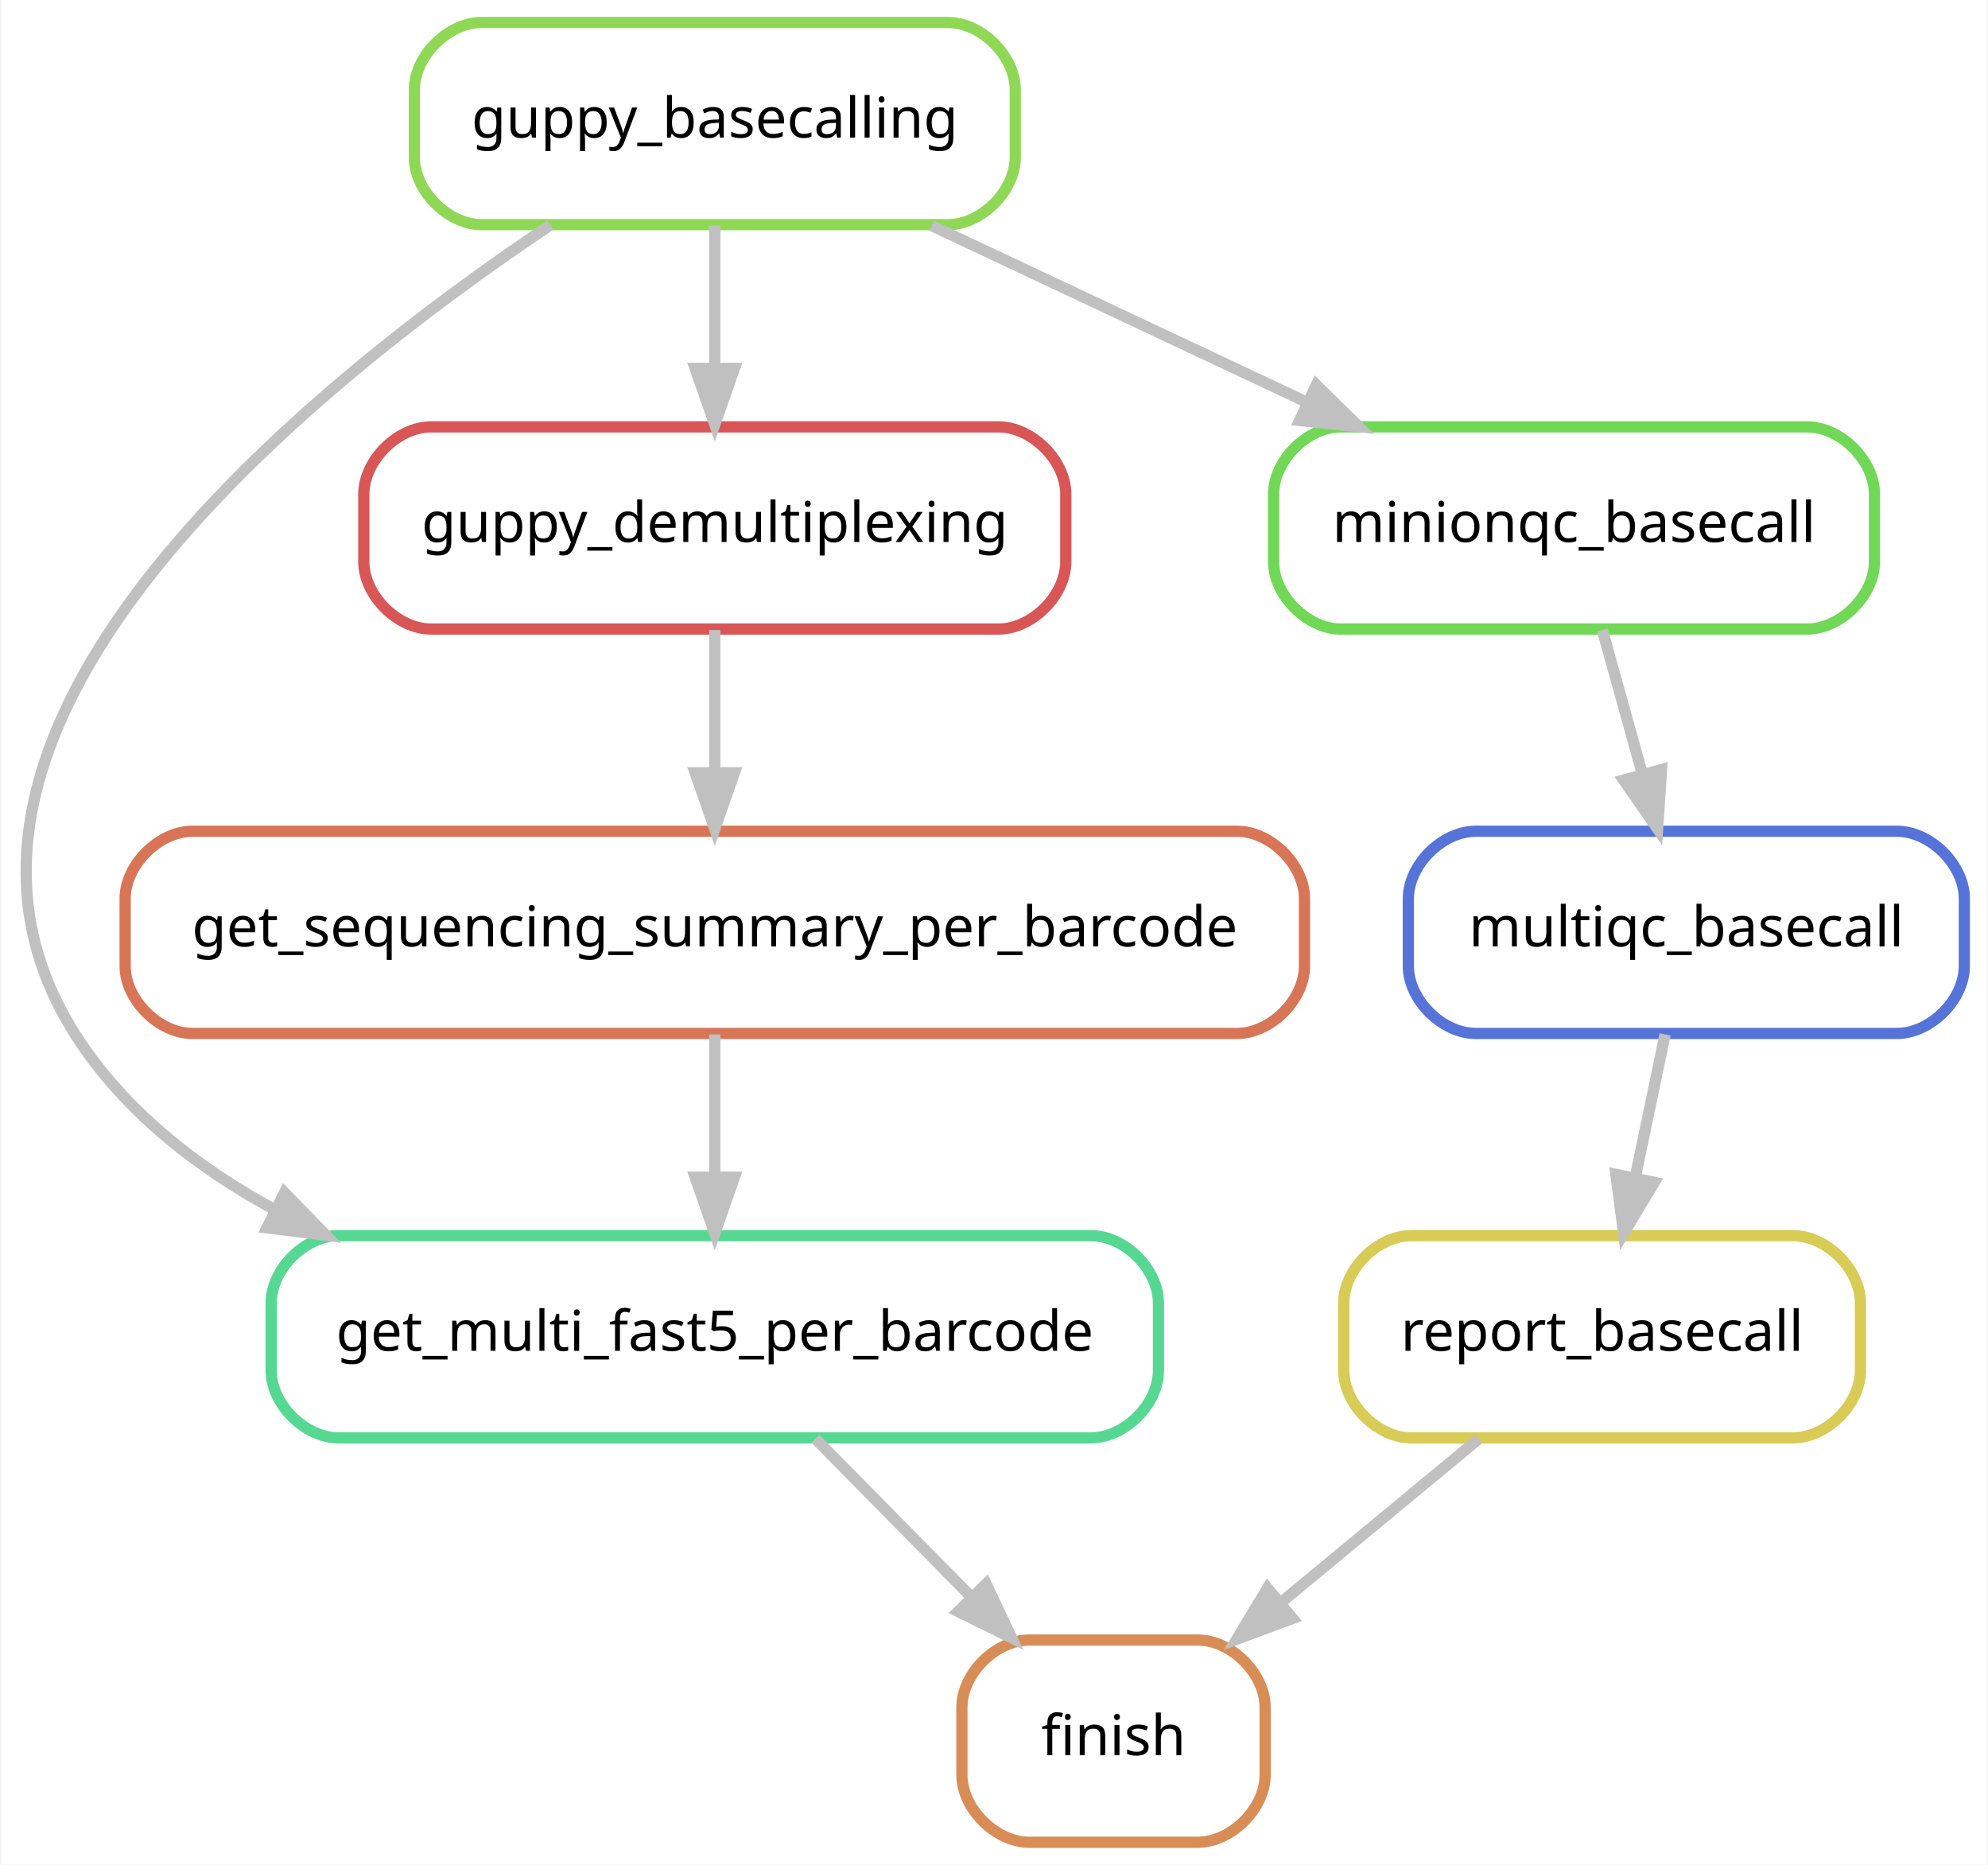
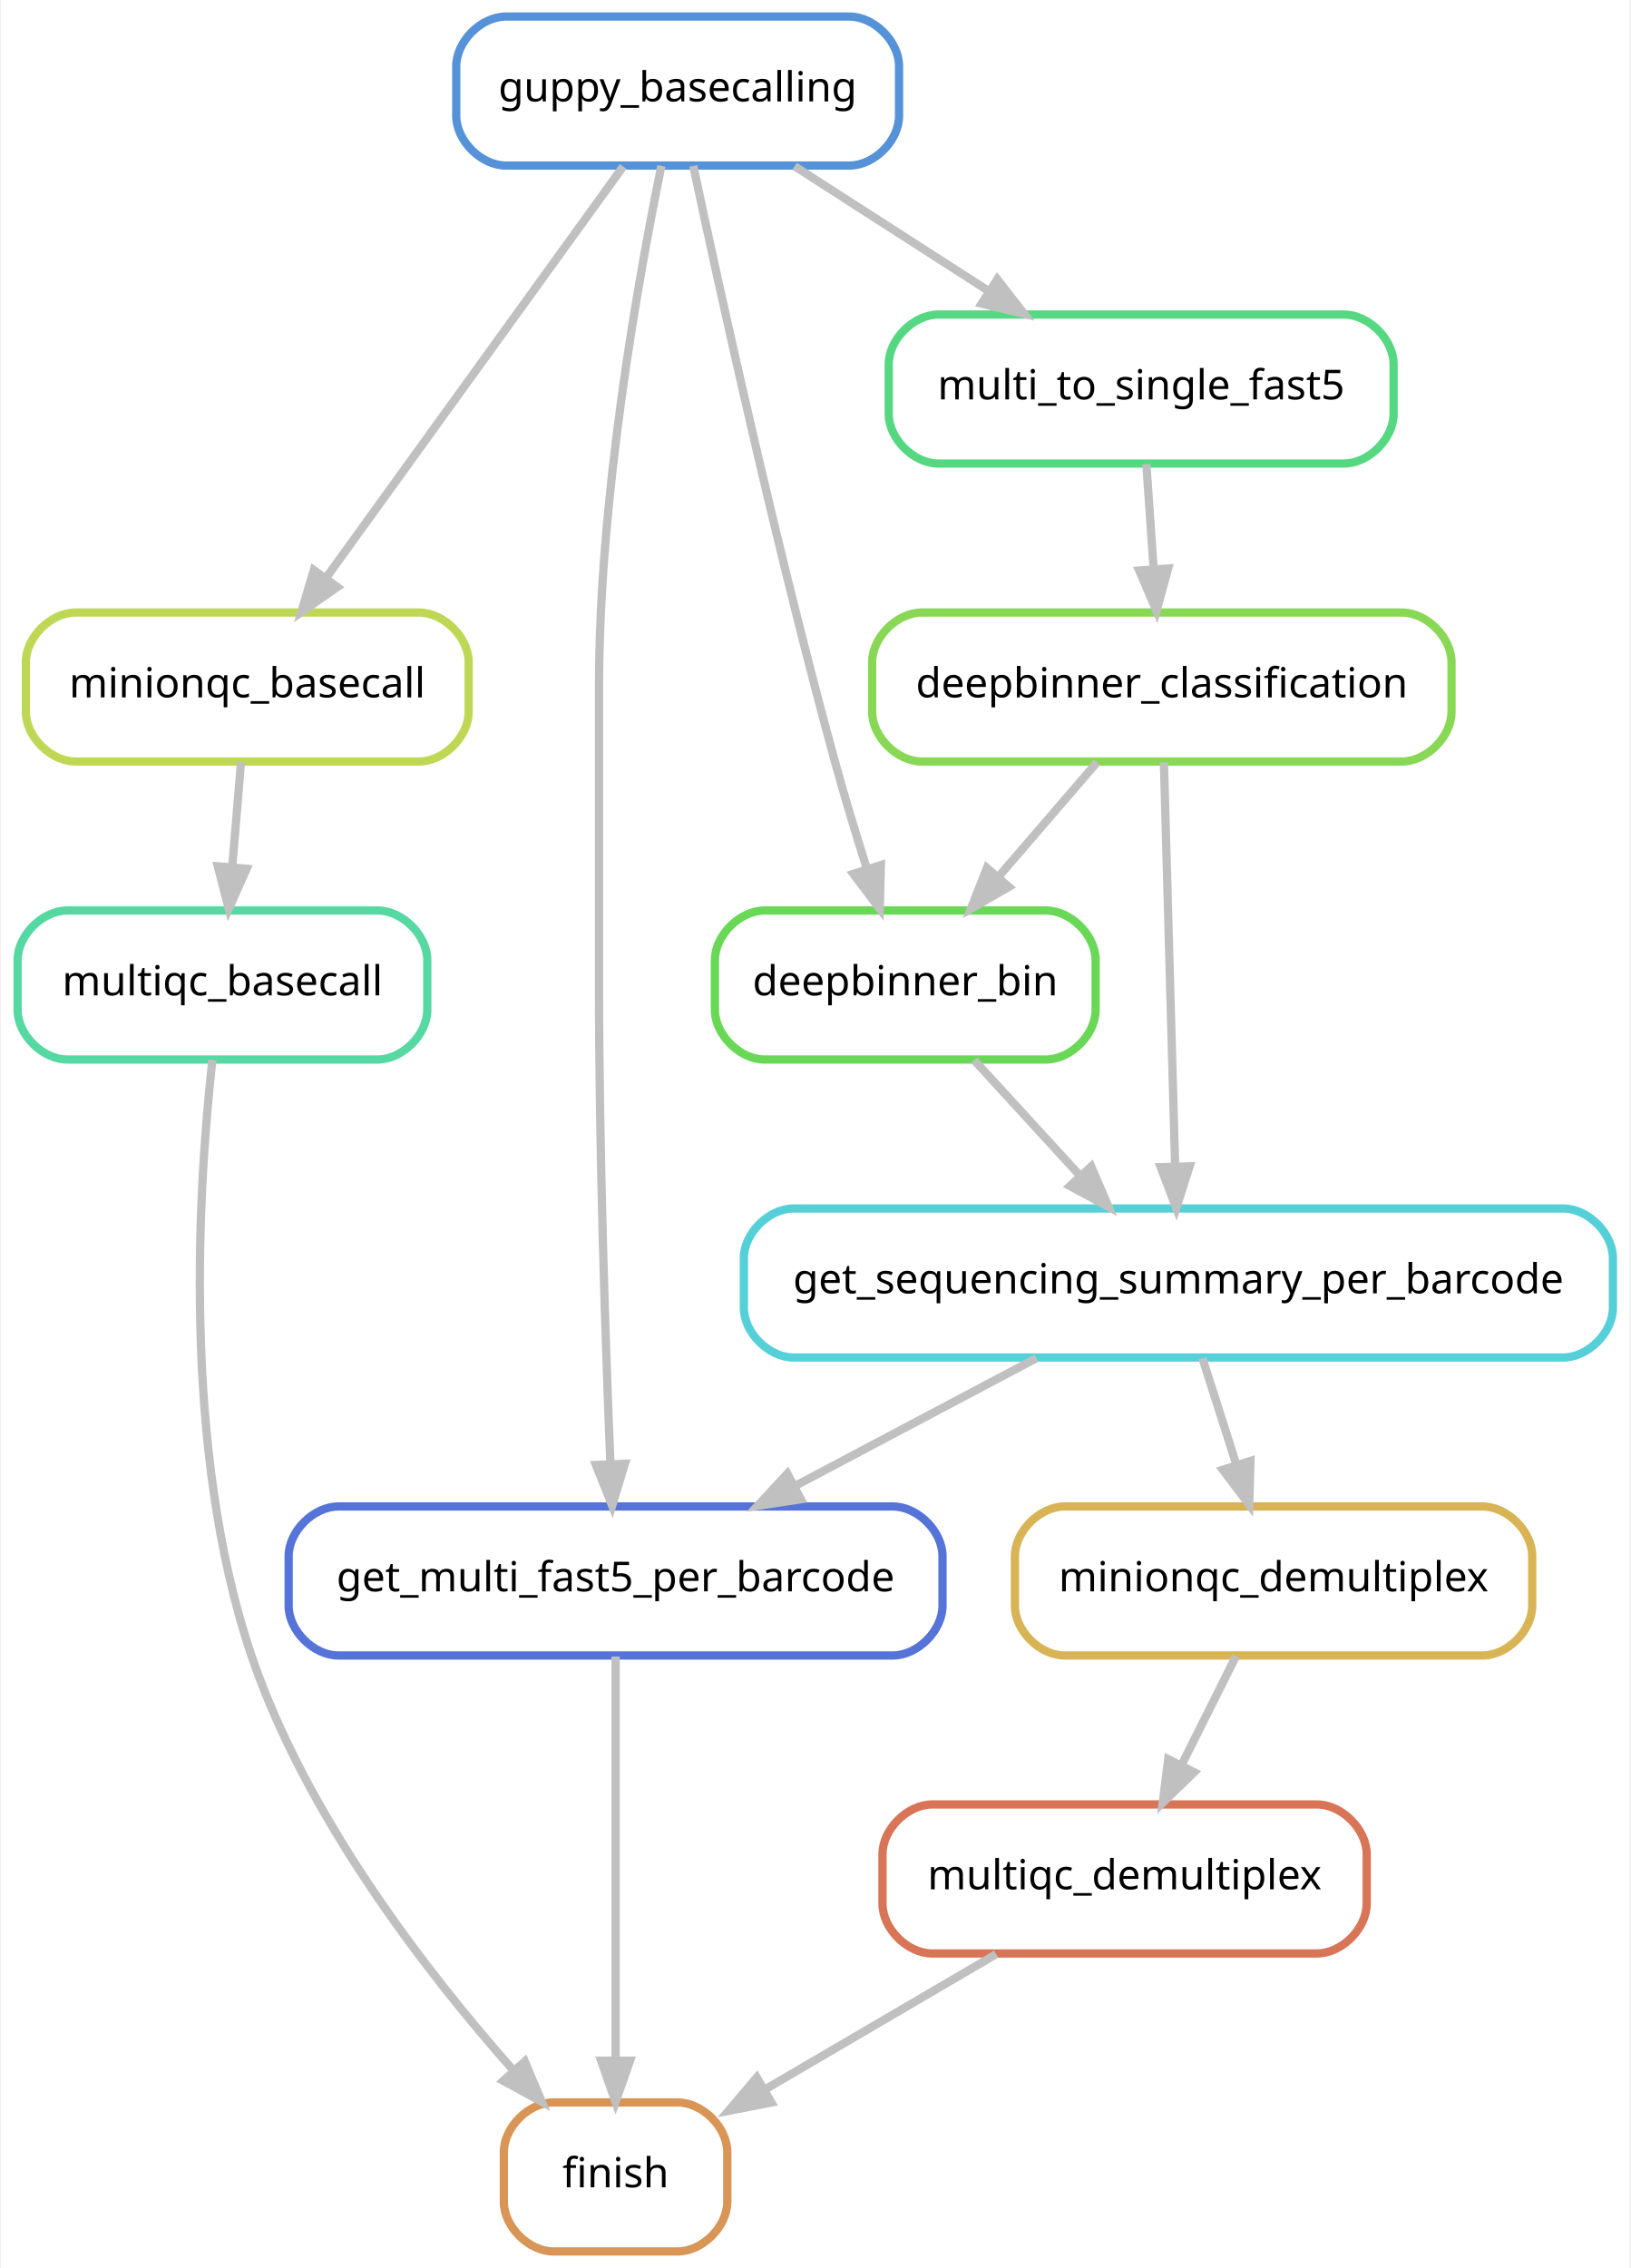
- <svg xmlns="http://www.w3.org/2000/svg" width="354pt" height="332pt" viewBox="0.00 0.00 353.56 332.00">
-   <g id="graph0" class="graph" transform="scale(1 1) rotate(0) translate(4 328)">
-     <polygon fill="#ffffff" stroke="transparent" points="-4,4 -4,-328 349.563,-328 349.563,4 -4,4" />
+ <svg xmlns="http://www.w3.org/2000/svg" width="394pt" height="548pt" viewBox="0.00 0.00 393.50 548.00">
+   <g id="graph0" class="graph" transform="scale(1 1) rotate(0) translate(4 544)">
+     <polygon fill="#ffffff" stroke="transparent" points="-4,4 -4,-544 389.5,-544 389.5,4 -4,4" />
    <g id="node1" class="node">
-       <path fill="none" stroke="#d88d56" stroke-width="2" d="M209.063,-36C209.063,-36 179.063,-36 179.063,-36 173.063,-36 167.063,-30 167.063,-24 167.063,-24 167.063,-12 167.063,-12 167.063,-6 173.063,0 179.063,0 179.063,0 209.063,0 209.063,0 215.063,0 221.063,-6 221.063,-12 221.063,-12 221.063,-24 221.063,-24 221.063,-30 215.063,-36 209.063,-36" />
-       <text text-anchor="middle" x="194.063" y="-15.5" font-family="sans" font-size="10.00" fill="#000000">finish</text>
+       <path fill="none" stroke="#d89556" stroke-width="2" d="M159.5,-36C159.5,-36 129.5,-36 129.5,-36 123.5,-36 117.5,-30 117.5,-24 117.5,-24 117.5,-12 117.5,-12 117.5,-6 123.5,0 129.5,0 129.5,0 159.5,0 159.5,0 165.5,0 171.5,-6 171.5,-12 171.5,-12 171.5,-24 171.5,-24 171.5,-30 165.5,-36 159.5,-36" />
+       <text text-anchor="middle" x="144.5" y="-15.5" font-family="sans" font-size="10.00" fill="#000000">finish</text>
    </g>
    <g id="node2" class="node">
-       <path fill="none" stroke="#56d892" stroke-width="2" d="M190.063,-108C190.063,-108 56.063,-108 56.063,-108 50.063,-108 44.063,-102 44.063,-96 44.063,-96 44.063,-84 44.063,-84 44.063,-78 50.063,-72 56.063,-72 56.063,-72 190.063,-72 190.063,-72 196.063,-72 202.063,-78 202.063,-84 202.063,-84 202.063,-96 202.063,-96 202.063,-102 196.063,-108 190.063,-108" />
-       <text text-anchor="middle" x="123.063" y="-87.5" font-family="sans" font-size="10.00" fill="#000000">get_multi_fast5_per_barcode</text>
+       <path fill="none" stroke="#56d8a2" stroke-width="2" d="M87,-324C87,-324 12,-324 12,-324 6,-324 0,-318 0,-312 0,-312 0,-300 0,-300 0,-294 6,-288 12,-288 12,-288 87,-288 87,-288 93,-288 99,-294 99,-300 99,-300 99,-312 99,-312 99,-318 93,-324 87,-324" />
+       <text text-anchor="middle" x="49.5" y="-303.5" font-family="sans" font-size="10.00" fill="#000000">multiqc_basecall</text>
+     </g>
+     <g id="edge1" class="edge">
+       <path fill="none" stroke="#c0c0c0" stroke-width="2" d="M47.073,-287.905C43.665,-257.32 39.62,-193.863 56.5,-144 69.644,-105.172 98.706,-67.568 119.846,-43.703" />
+       <polygon fill="#c0c0c0" stroke="#c0c0c0" stroke-width="2" points="122.562,-45.918 126.677,-36.155 117.371,-41.221 122.562,-45.918" />
+     </g>
+     <g id="node3" class="node">
+       <path fill="none" stroke="#d87556" stroke-width="2" d="M314,-108C314,-108 221,-108 221,-108 215,-108 209,-102 209,-96 209,-96 209,-84 209,-84 209,-78 215,-72 221,-72 221,-72 314,-72 314,-72 320,-72 326,-78 326,-84 326,-84 326,-96 326,-96 326,-102 320,-108 314,-108" />
+       <text text-anchor="middle" x="267.5" y="-87.5" font-family="sans" font-size="10.00" fill="#000000">multiqc_demultiplex</text>
    </g>
    <g id="edge2" class="edge">
-       <path fill="none" stroke="#c0c0c0" stroke-width="2" d="M140.979,-71.831C149.407,-63.285 159.604,-52.944 168.799,-43.62" />
-       <polygon fill="#c0c0c0" stroke="#c0c0c0" stroke-width="2" points="171.376,-45.991 175.905,-36.413 166.392,-41.076 171.376,-45.991" />
-     </g>
-     <g id="node3" class="node">
-       <path fill="none" stroke="#d8cb56" stroke-width="2" d="M315.063,-108C315.063,-108 247.063,-108 247.063,-108 241.063,-108 235.063,-102 235.063,-96 235.063,-96 235.063,-84 235.063,-84 235.063,-78 241.063,-72 247.063,-72 247.063,-72 315.063,-72 315.063,-72 321.063,-72 327.063,-78 327.063,-84 327.063,-84 327.063,-96 327.063,-96 327.063,-102 321.063,-108 315.063,-108" />
-       <text text-anchor="middle" x="281.063" y="-87.5" font-family="sans" font-size="10.00" fill="#000000">report_basecall</text>
-     </g>
-     <g id="edge1" class="edge">
-       <path fill="none" stroke="#c0c0c0" stroke-width="2" d="M259.109,-71.831C248.393,-62.963 235.344,-52.164 223.754,-42.572" />
-       <polygon fill="#c0c0c0" stroke="#c0c0c0" stroke-width="2" points="225.945,-39.842 216.01,-36.163 221.482,-45.235 225.945,-39.842" />
+       <path fill="none" stroke="#c0c0c0" stroke-width="2" d="M236.462,-71.831C219.493,-61.898 198.385,-49.542 180.672,-39.174" />
+       <polygon fill="#c0c0c0" stroke="#c0c0c0" stroke-width="2" points="182.158,-35.988 171.76,-33.957 178.621,-42.029 182.158,-35.988" />
    </g>
    <g id="node4" class="node">
-       <path fill="none" stroke="#d87556" stroke-width="2" d="M216.063,-180C216.063,-180 30.063,-180 30.063,-180 24.063,-180 18.063,-174 18.063,-168 18.063,-168 18.063,-156 18.063,-156 18.063,-150 24.063,-144 30.063,-144 30.063,-144 216.063,-144 216.063,-144 222.063,-144 228.063,-150 228.063,-156 228.063,-156 228.063,-168 228.063,-168 228.063,-174 222.063,-180 216.063,-180" />
-       <text text-anchor="middle" x="123.063" y="-159.5" font-family="sans" font-size="10.00" fill="#000000">get_sequencing_summary_per_barcode</text>
+       <path fill="none" stroke="#5673d8" stroke-width="2" d="M211.5,-180C211.5,-180 77.5,-180 77.5,-180 71.5,-180 65.5,-174 65.5,-168 65.5,-168 65.5,-156 65.5,-156 65.5,-150 71.5,-144 77.5,-144 77.5,-144 211.5,-144 211.5,-144 217.5,-144 223.5,-150 223.5,-156 223.5,-156 223.5,-168 223.5,-168 223.5,-174 217.5,-180 211.5,-180" />
+       <text text-anchor="middle" x="144.5" y="-159.5" font-family="sans" font-size="10.00" fill="#000000">get_multi_fast5_per_barcode</text>
+     </g>
+     <g id="edge3" class="edge">
+       <path fill="none" stroke="#c0c0c0" stroke-width="2" d="M144.5,-143.762C144.5,-119.201 144.5,-75.247 144.5,-46.354" />
+       <polygon fill="#c0c0c0" stroke="#c0c0c0" stroke-width="2" points="148,-46.09 144.5,-36.09 141,-46.09 148,-46.09" />
+     </g>
+     <g id="node5" class="node">
+       <path fill="none" stroke="#bed856" stroke-width="2" d="M97,-396C97,-396 14,-396 14,-396 8,-396 2,-390 2,-384 2,-384 2,-372 2,-372 2,-366 8,-360 14,-360 14,-360 97,-360 97,-360 103,-360 109,-366 109,-372 109,-372 109,-384 109,-384 109,-390 103,-396 97,-396" />
+       <text text-anchor="middle" x="55.5" y="-375.5" font-family="sans" font-size="10.00" fill="#000000">minionqc_basecall</text>
    </g>
    <g id="edge4" class="edge">
-       <path fill="none" stroke="#c0c0c0" stroke-width="2" d="M123.063,-143.831C123.063,-136.131 123.063,-126.974 123.063,-118.417" />
-       <polygon fill="#c0c0c0" stroke="#c0c0c0" stroke-width="2" points="126.563,-118.413 123.063,-108.413 119.563,-118.413 126.563,-118.413" />
+       <path fill="none" stroke="#c0c0c0" stroke-width="2" d="M53.986,-359.831C53.344,-352.131 52.581,-342.974 51.868,-334.417" />
+       <polygon fill="#c0c0c0" stroke="#c0c0c0" stroke-width="2" points="55.353,-334.088 51.034,-324.413 48.377,-334.669 55.353,-334.088" />
    </g>
-     <g id="node5" class="node">
-       <path fill="none" stroke="#8fd856" stroke-width="2" d="M164.563,-324C164.563,-324 81.563,-324 81.563,-324 75.563,-324 69.563,-318 69.563,-312 69.563,-312 69.563,-300 69.563,-300 69.563,-294 75.563,-288 81.563,-288 81.563,-288 164.563,-288 164.563,-288 170.563,-288 176.563,-294 176.563,-300 176.563,-300 176.563,-312 176.563,-312 176.563,-318 170.563,-324 164.563,-324" />
-       <text text-anchor="middle" x="123.063" y="-303.5" font-family="sans" font-size="10.00" fill="#000000">guppy_basecalling</text>
+     <g id="node6" class="node">
+       <path fill="none" stroke="#d8b456" stroke-width="2" d="M354,-180C354,-180 253,-180 253,-180 247,-180 241,-174 241,-168 241,-168 241,-156 241,-156 241,-150 247,-144 253,-144 253,-144 354,-144 354,-144 360,-144 366,-150 366,-156 366,-156 366,-168 366,-168 366,-174 360,-180 354,-180" />
+       <text text-anchor="middle" x="303.5" y="-159.5" font-family="sans" font-size="10.00" fill="#000000">minionqc_demultiplex</text>
    </g>
-     <g id="edge3" class="edge">
-       <path fill="none" stroke="#c0c0c0" stroke-width="2" d="M93.769,-287.935C49.725,-258.423 -24.96,-197.762 9.063,-144 17.645,-130.438 30.657,-120.215 44.859,-112.531" />
-       <polygon fill="#c0c0c0" stroke="#c0c0c0" stroke-width="2" points="46.434,-115.657 53.826,-108.068 43.314,-109.39 46.434,-115.657" />
+     <g id="edge5" class="edge">
+       <path fill="none" stroke="#c0c0c0" stroke-width="2" d="M294.416,-143.831C290.438,-135.877 285.685,-126.369 281.286,-117.572" />
+       <polygon fill="#c0c0c0" stroke="#c0c0c0" stroke-width="2" points="284.309,-115.792 276.707,-108.413 278.048,-118.923 284.309,-115.792" />
    </g>
    <g id="node7" class="node">
-       <path fill="none" stroke="#d85656" stroke-width="2" d="M173.563,-252C173.563,-252 72.563,-252 72.563,-252 66.563,-252 60.563,-246 60.563,-240 60.563,-240 60.563,-228 60.563,-228 60.563,-222 66.563,-216 72.563,-216 72.563,-216 173.563,-216 173.563,-216 179.563,-216 185.563,-222 185.563,-228 185.563,-228 185.563,-240 185.563,-240 185.563,-246 179.563,-252 173.563,-252" />
-       <text text-anchor="middle" x="123.063" y="-231.5" font-family="sans" font-size="10.00" fill="#000000">guppy_demultiplexing</text>
+       <path fill="none" stroke="#56d0d8" stroke-width="2" d="M373.5,-252C373.5,-252 187.5,-252 187.5,-252 181.5,-252 175.5,-246 175.5,-240 175.5,-240 175.5,-228 175.5,-228 175.5,-222 181.5,-216 187.5,-216 187.5,-216 373.5,-216 373.5,-216 379.5,-216 385.5,-222 385.5,-228 385.5,-228 385.5,-240 385.5,-240 385.5,-246 379.5,-252 373.5,-252" />
+       <text text-anchor="middle" x="280.5" y="-231.5" font-family="sans" font-size="10.00" fill="#000000">get_sequencing_summary_per_barcode</text>
+     </g>
+     <g id="edge6" class="edge">
+       <path fill="none" stroke="#c0c0c0" stroke-width="2" d="M246.181,-215.831C228.464,-206.452 206.666,-194.911 187.802,-184.924" />
+       <polygon fill="#c0c0c0" stroke="#c0c0c0" stroke-width="2" points="189.283,-181.749 178.808,-180.163 186.008,-187.935 189.283,-181.749" />
+     </g>
+     <g id="edge9" class="edge">
+       <path fill="none" stroke="#c0c0c0" stroke-width="2" d="M286.304,-215.831C288.791,-208.046 291.753,-198.773 294.512,-190.135" />
+       <polygon fill="#c0c0c0" stroke="#c0c0c0" stroke-width="2" points="297.909,-191.004 297.618,-180.413 291.241,-188.874 297.909,-191.004" />
+     </g>
+     <g id="node8" class="node">
+       <path fill="none" stroke="#5692d8" stroke-width="2" d="M201,-540C201,-540 118,-540 118,-540 112,-540 106,-534 106,-528 106,-528 106,-516 106,-516 106,-510 112,-504 118,-504 118,-504 201,-504 201,-504 207,-504 213,-510 213,-516 213,-516 213,-528 213,-528 213,-534 207,-540 201,-540" />
+       <text text-anchor="middle" x="159.5" y="-519.5" font-family="sans" font-size="10.00" fill="#000000">guppy_basecalling</text>
+     </g>
+     <g id="edge7" class="edge">
+       <path fill="none" stroke="#c0c0c0" stroke-width="2" d="M155.563,-503.916C149.998,-476.728 140.5,-423.642 140.5,-378 140.5,-378 140.5,-378 140.5,-306 140.5,-265.861 142.072,-219.452 143.245,-190.411" />
+       <polygon fill="#c0c0c0" stroke="#c0c0c0" stroke-width="2" points="146.752,-190.318 143.671,-180.181 139.758,-190.027 146.752,-190.318" />
    </g>
    <g id="edge8" class="edge">
-       <path fill="none" stroke="#c0c0c0" stroke-width="2" d="M123.063,-287.831C123.063,-280.131 123.063,-270.974 123.063,-262.417" />
-       <polygon fill="#c0c0c0" stroke="#c0c0c0" stroke-width="2" points="126.563,-262.413 123.063,-252.413 119.563,-262.413 126.563,-262.413" />
+       <path fill="none" stroke="#c0c0c0" stroke-width="2" d="M146.328,-503.762C128.199,-478.66 95.44,-433.302 74.615,-404.467" />
+       <polygon fill="#c0c0c0" stroke="#c0c0c0" stroke-width="2" points="77.257,-402.147 68.565,-396.09 71.582,-406.246 77.257,-402.147" />
    </g>
-     <g id="node8" class="node">
-       <path fill="none" stroke="#70d856" stroke-width="2" d="M317.563,-252C317.563,-252 234.563,-252 234.563,-252 228.563,-252 222.563,-246 222.563,-240 222.563,-240 222.563,-228 222.563,-228 222.563,-222 228.563,-216 234.563,-216 234.563,-216 317.563,-216 317.563,-216 323.563,-216 329.563,-222 329.563,-228 329.563,-228 329.563,-240 329.563,-240 329.563,-246 323.563,-252 317.563,-252" />
-       <text text-anchor="middle" x="276.063" y="-231.5" font-family="sans" font-size="10.00" fill="#000000">minionqc_basecall</text>
+     <g id="node9" class="node">
+       <path fill="none" stroke="#68d856" stroke-width="2" d="M248.5,-324C248.5,-324 180.5,-324 180.5,-324 174.5,-324 168.5,-318 168.5,-312 168.5,-312 168.5,-300 168.5,-300 168.5,-294 174.5,-288 180.5,-288 180.5,-288 248.5,-288 248.5,-288 254.5,-288 260.5,-294 260.5,-300 260.5,-300 260.5,-312 260.5,-312 260.5,-318 254.5,-324 248.5,-324" />
+       <text text-anchor="middle" x="214.5" y="-303.5" font-family="sans" font-size="10.00" fill="#000000">deepbinner_bin</text>
    </g>
-     <g id="edge9" class="edge">
-       <path fill="none" stroke="#c0c0c0" stroke-width="2" d="M161.671,-287.831C181.952,-278.287 206.987,-266.507 228.46,-256.401" />
-       <polygon fill="#c0c0c0" stroke="#c0c0c0" stroke-width="2" points="230.174,-259.463 237.732,-252.038 227.194,-253.129 230.174,-259.463" />
+     <g id="edge12" class="edge">
+       <path fill="none" stroke="#c0c0c0" stroke-width="2" d="M163.282,-503.91C169.667,-473.857 183.287,-411.819 197.5,-360 199.829,-351.509 202.609,-342.349 205.24,-334.027" />
+       <polygon fill="#c0c0c0" stroke="#c0c0c0" stroke-width="2" points="208.609,-334.985 208.335,-324.394 201.944,-332.844 208.609,-334.985" />
    </g>
-     <g id="node6" class="node">
-       <path fill="none" stroke="#5673d8" stroke-width="2" d="M333.563,-180C333.563,-180 258.563,-180 258.563,-180 252.563,-180 246.563,-174 246.563,-168 246.563,-168 246.563,-156 246.563,-156 246.563,-150 252.563,-144 258.563,-144 258.563,-144 333.563,-144 333.563,-144 339.563,-144 345.563,-150 345.563,-156 345.563,-156 345.563,-168 345.563,-168 345.563,-174 339.563,-180 333.563,-180" />
-       <text text-anchor="middle" x="296.063" y="-159.5" font-family="sans" font-size="10.00" fill="#000000">multiqc_basecall</text>
+     <g id="node11" class="node">
+       <path fill="none" stroke="#56d882" stroke-width="2" d="M320.5,-468C320.5,-468 222.5,-468 222.5,-468 216.5,-468 210.5,-462 210.5,-456 210.5,-456 210.5,-444 210.5,-444 210.5,-438 216.5,-432 222.5,-432 222.5,-432 320.5,-432 320.5,-432 326.5,-432 332.5,-438 332.5,-444 332.5,-444 332.5,-456 332.5,-456 332.5,-462 326.5,-468 320.5,-468" />
+       <text text-anchor="middle" x="271.5" y="-447.5" font-family="sans" font-size="10.00" fill="#000000">multi_to_single_fast5</text>
    </g>
-     <g id="edge5" class="edge">
-       <path fill="none" stroke="#c0c0c0" stroke-width="2" d="M292.278,-143.831C290.673,-136.131 288.766,-126.974 286.983,-118.417" />
-       <polygon fill="#c0c0c0" stroke="#c0c0c0" stroke-width="2" points="290.365,-117.489 284.899,-108.413 283.512,-118.917 290.365,-117.489" />
+     <g id="edge15" class="edge">
+       <path fill="none" stroke="#c0c0c0" stroke-width="2" d="M187.762,-503.831C201.955,-494.707 219.328,-483.539 234.564,-473.745" />
+       <polygon fill="#c0c0c0" stroke="#c0c0c0" stroke-width="2" points="236.728,-476.515 243.247,-468.163 232.942,-470.626 236.728,-476.515" />
    </g>
-     <g id="edge6" class="edge">
-       <path fill="none" stroke="#c0c0c0" stroke-width="2" d="M123.063,-215.831C123.063,-208.131 123.063,-198.974 123.063,-190.417" />
-       <polygon fill="#c0c0c0" stroke="#c0c0c0" stroke-width="2" points="126.563,-190.413 123.063,-180.413 119.563,-190.413 126.563,-190.413" />
+     <g id="edge11" class="edge">
+       <path fill="none" stroke="#c0c0c0" stroke-width="2" d="M231.155,-287.831C238.911,-279.369 248.28,-269.149 256.761,-259.897" />
+       <polygon fill="#c0c0c0" stroke="#c0c0c0" stroke-width="2" points="259.444,-262.15 263.621,-252.413 254.284,-257.42 259.444,-262.15" />
    </g>
-     <g id="edge7" class="edge">
-       <path fill="none" stroke="#c0c0c0" stroke-width="2" d="M281.11,-215.831C283.272,-208.046 285.848,-198.773 288.248,-190.135" />
-       <polygon fill="#c0c0c0" stroke="#c0c0c0" stroke-width="2" points="291.644,-190.985 290.948,-180.413 284.899,-189.112 291.644,-190.985" />
+     <g id="node10" class="node">
+       <path fill="none" stroke="#88d856" stroke-width="2" d="M334.5,-396C334.5,-396 218.5,-396 218.5,-396 212.5,-396 206.5,-390 206.5,-384 206.5,-384 206.5,-372 206.5,-372 206.5,-366 212.5,-360 218.5,-360 218.5,-360 334.5,-360 334.5,-360 340.5,-360 346.5,-366 346.5,-372 346.5,-372 346.5,-384 346.5,-384 346.5,-390 340.5,-396 334.5,-396" />
+       <text text-anchor="middle" x="276.5" y="-375.5" font-family="sans" font-size="10.00" fill="#000000">deepbinner_classification</text>
+     </g>
+     <g id="edge10" class="edge">
+       <path fill="none" stroke="#c0c0c0" stroke-width="2" d="M277.007,-359.762C277.689,-335.201 278.91,-291.247 279.712,-262.354" />
+       <polygon fill="#c0c0c0" stroke="#c0c0c0" stroke-width="2" points="283.218,-262.183 279.998,-252.09 276.221,-261.988 283.218,-262.183" />
+     </g>
+     <g id="edge13" class="edge">
+       <path fill="none" stroke="#c0c0c0" stroke-width="2" d="M260.855,-359.831C253.641,-351.454 244.943,-341.353 237.04,-332.175" />
+       <polygon fill="#c0c0c0" stroke="#c0c0c0" stroke-width="2" points="239.533,-329.707 230.356,-324.413 234.229,-334.275 239.533,-329.707" />
+     </g>
+     <g id="edge14" class="edge">
+       <path fill="none" stroke="#c0c0c0" stroke-width="2" d="M272.762,-431.831C273.296,-424.131 273.932,-414.974 274.527,-406.417" />
+       <polygon fill="#c0c0c0" stroke="#c0c0c0" stroke-width="2" points="278.02,-406.632 275.221,-396.413 271.037,-406.147 278.02,-406.632" />
    </g>
  </g>
</svg>
